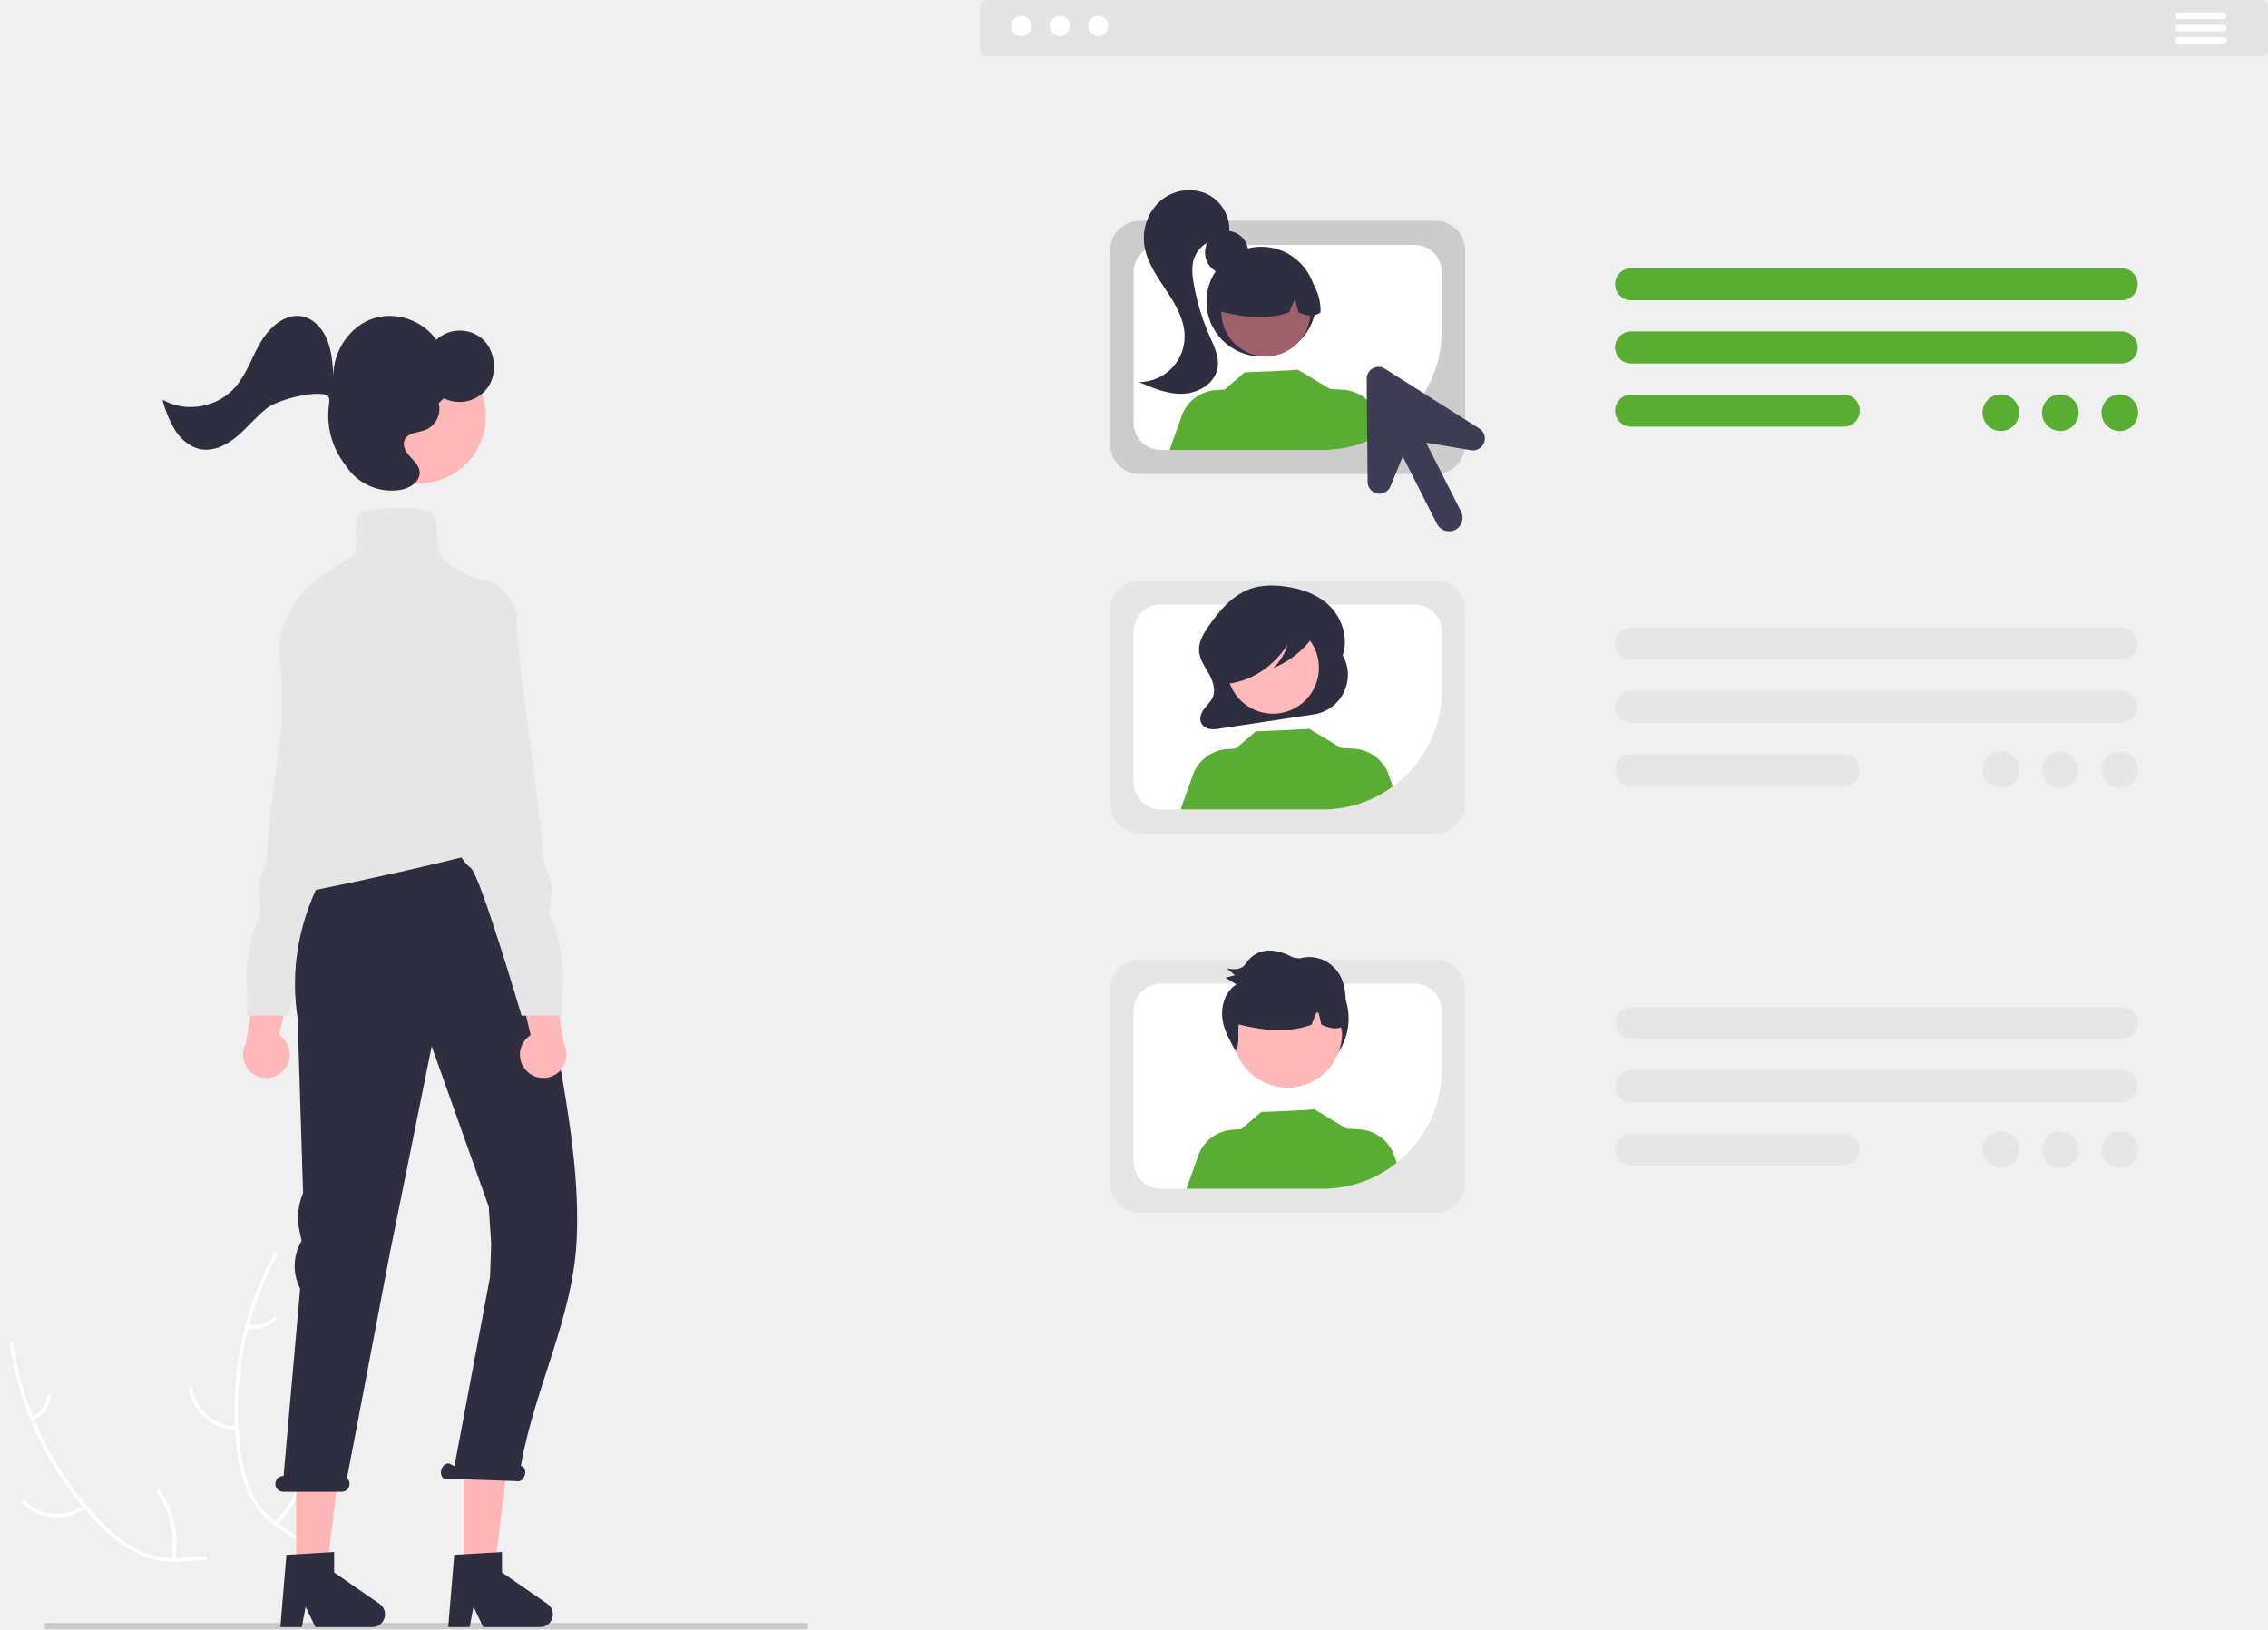
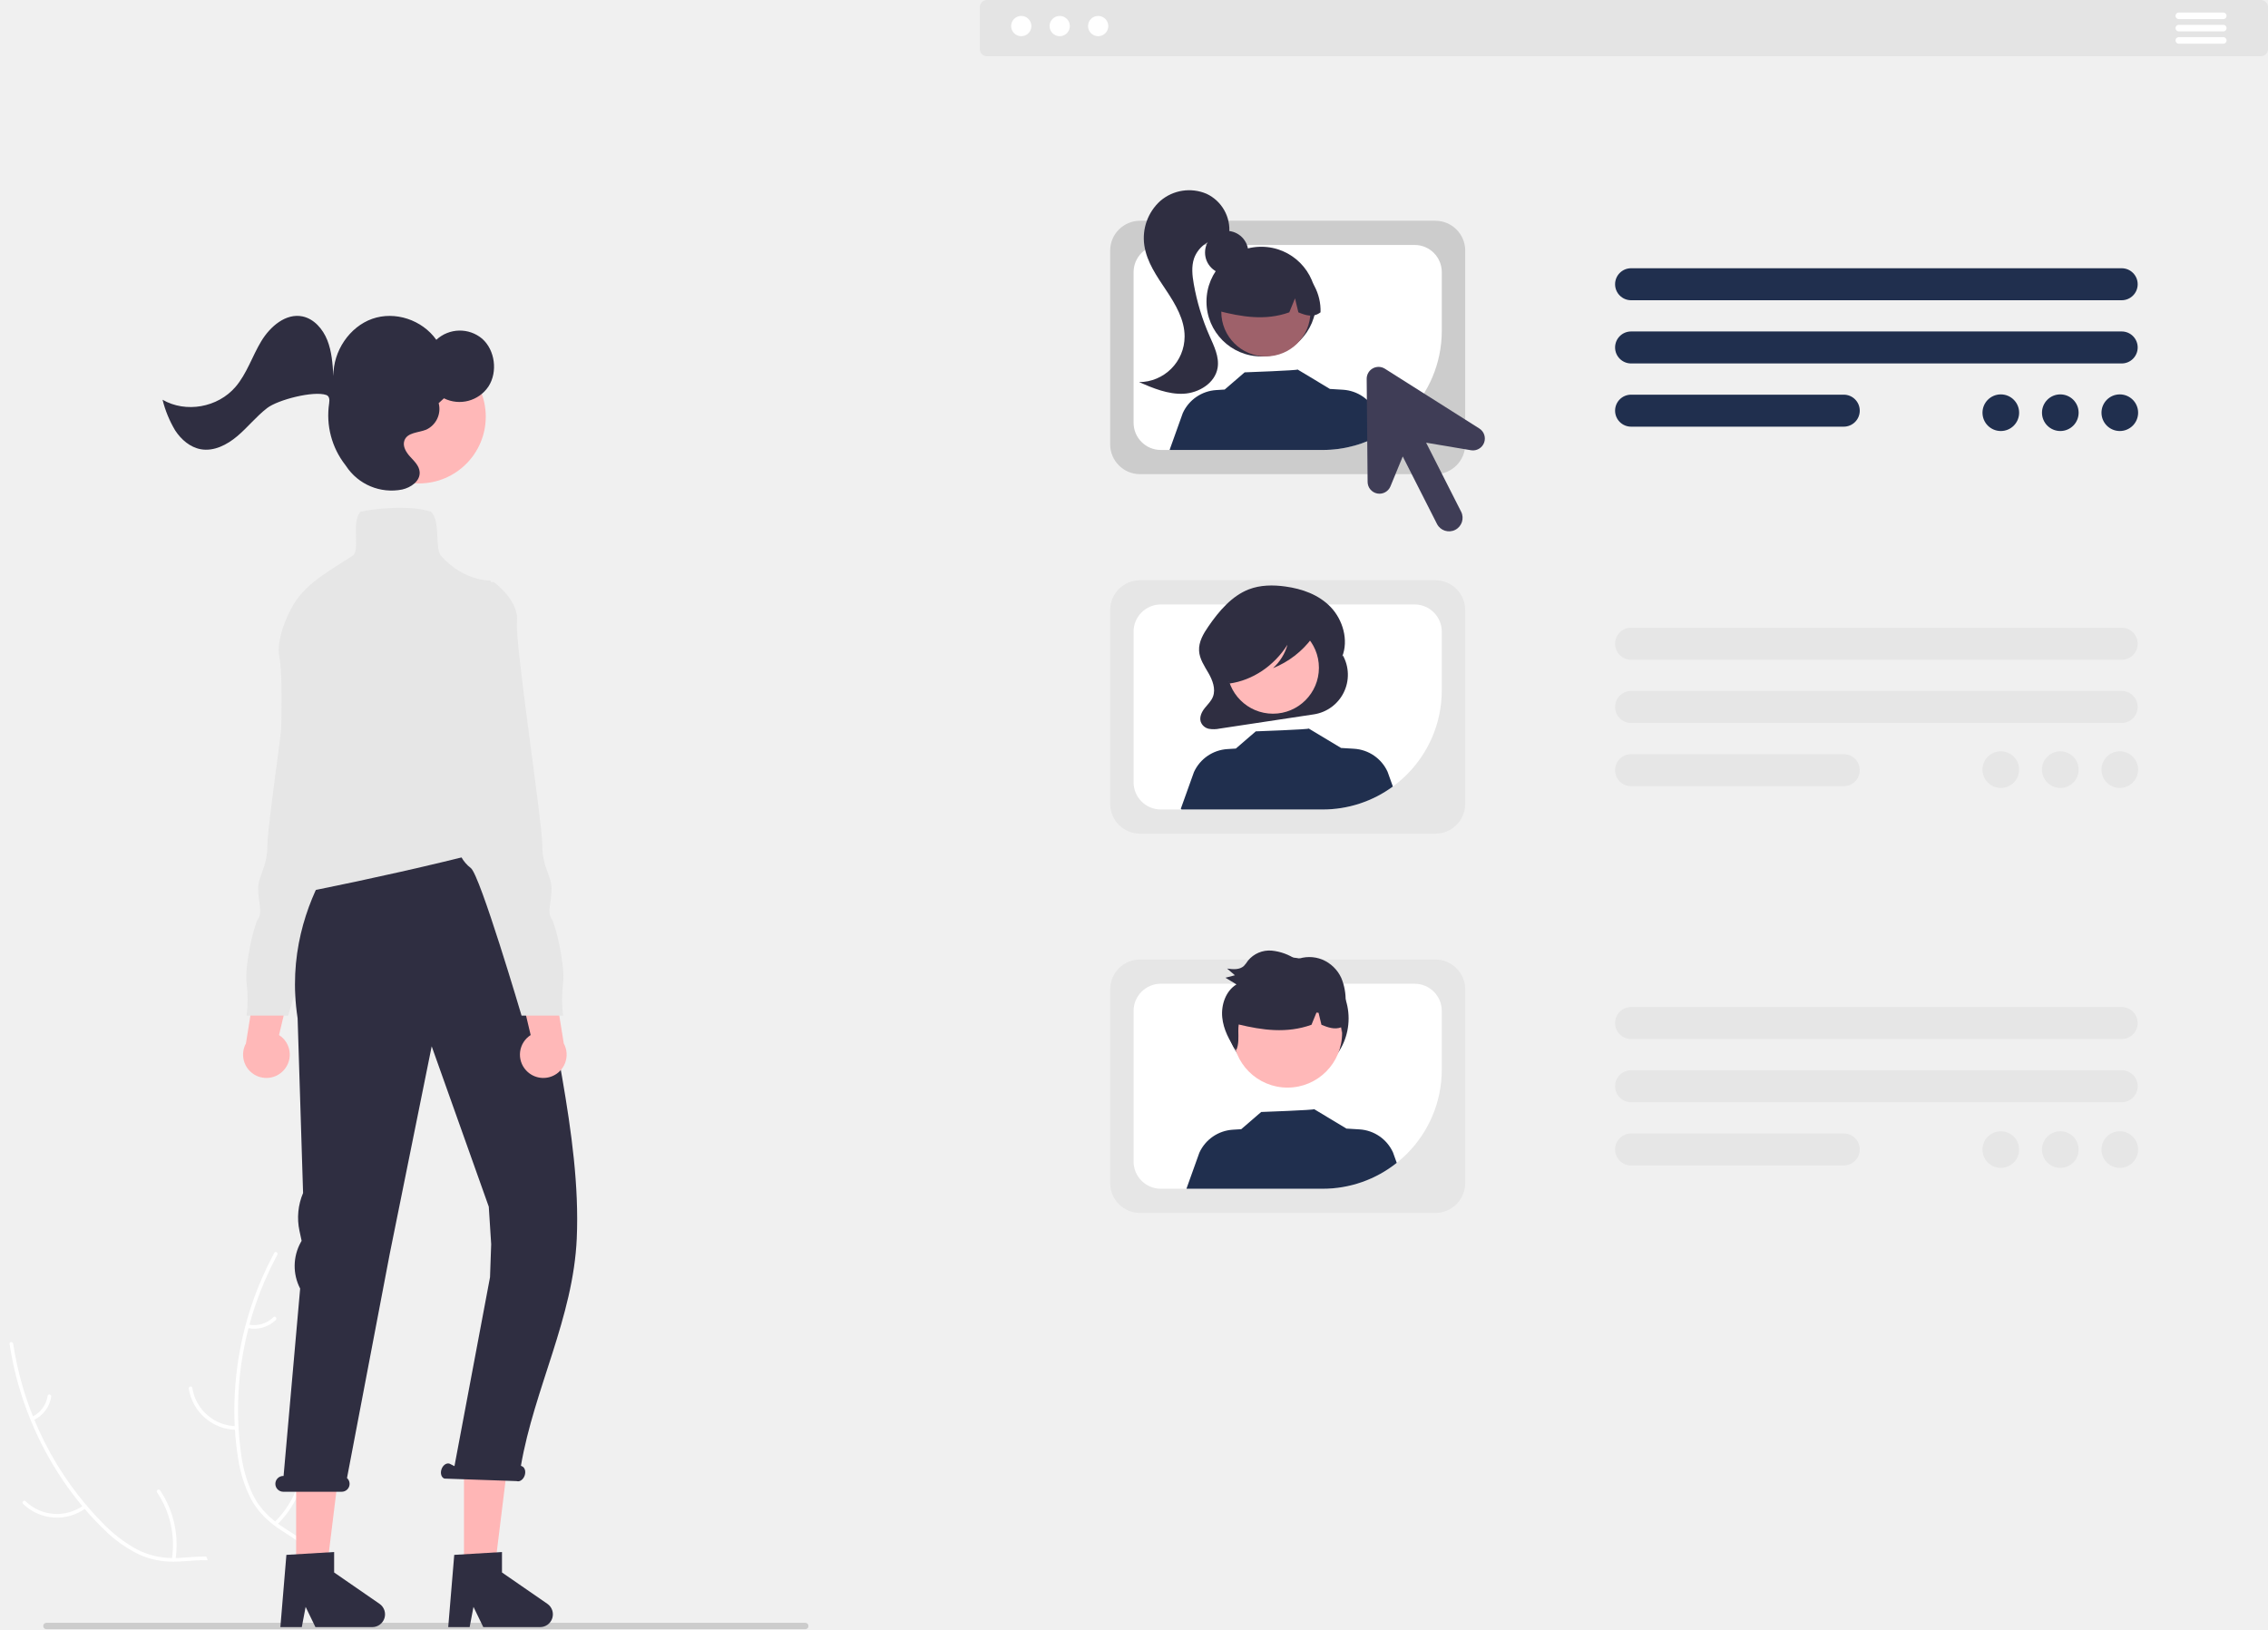
<svg xmlns="http://www.w3.org/2000/svg" data-name="Layer 1" width="837.75" height="601.894" viewBox="0 0 837.75 601.894">
  <path d="M294.898,748.847c-.01.03-.01.07-.02.1h-64.81c-1.22-.77-2.42-1.57-3.6-2.38a121.652,121.652,0,0,1-20.07-17.04,96.689,96.689,0,0,1-16.99-25.01c-8.55-18.24-11.18-38.99-4.56-57.74a.01.01,0,0,1,.01-.01c.16-.47.34-.95.52-1.43.27.47.53.93.81,1.39l.01.01a135.344,135.344,0,0,0,12.6,17.77v.01c.36.43.72.86,1.09,1.28a.01.01,0,0,0,.01.01,141.094,141.094,0,0,0,40.41,32.56c.05.03.09.05.14.08a1.192,1.192,0,0,0,.16.08c.01.01.02.01.03.02,3.41,1.84,6.91,3.52,10.47,5.04v.01c2.8,1.21,5.65,2.31,8.52,3.33,6.12,2.15,12.72,4.11,18.58,6.94,5.7,2.75,10.72,6.32,13.99,11.69.25.44.5.87.73,1.31l-1.91,13.22,3.81-.02-.36,6.5-.1,1.88Z" transform="translate(-181.1252 -149.0529)" fill="#f0f0f0" />
  <path d="M278.898,748.947h-1.37c-.13-.8-.26-1.59-.41-2.38a50.958,50.958,0,0,0-1.58-6.39c-.3-.94-.64-1.86-1.03-2.77-2.21-5.18-6.01-9.73-11.63-11.25a21.396,21.396,0,0,0-5.01-.71c-3.35-.14-6.75.29-10.08.47-.82.04-1.65.07-2.45.06h-.02a30.019,30.019,0,0,1-12.59-2.54,47.502,47.502,0,0,1-13.18-9.36,101.924,101.924,0,0,1-7.13-7.56v-.01c-.3-.33-.59-.67-.88-1.02a120.985,120.985,0,0,1-13.81-20.56,115.335,115.335,0,0,1-5.33-11.38.533.533,0,0,1-.05-.11,121.34,121.34,0,0,1-7.5-26.66.01.01,0,0,1,.01-.01c-.08-.41-.14-.83-.2-1.24-.13-.85,1.22-.89,1.34-.04.06.42.12.82.19,1.24l.01.01a120.525,120.525,0,0,0,7.1,25.56v.01c.17.42.34.83.51,1.24a119.495,119.495,0,0,0,19.05,31.4l.01.02c.08.1.17.19.26.29a.037.037,0,0,1,.01.03c.01-.01.01,0,.01,0,1.85,2.19,3.79,4.29,5.81,6.33a51.789,51.789,0,0,0,12.84,9.88,28.558,28.558,0,0,0,12.87,3.14c.45,0,.9.01,1.35,0q.54,0,1.08-.03c3.39-.16,6.83-.59,10.24-.53a27.637,27.637,0,0,1,4.62.48,18.159,18.159,0,0,1,11.98,8.78,31.728,31.728,0,0,1,3.02,6.83c.25.78.46,1.57.67,2.37v.01c.32,1.28.6,2.58.84,3.89a.585.585,0,0,1,.02.13C278.638,747.357,278.768,748.157,278.898,748.947Z" transform="translate(-181.1252 -149.0529)" fill="#fff" />
  <path d="M212.931,706.142a18.018,18.018,0,0,1-23.284-1.494c-.62-.603.288-1.595.909-.991a16.684,16.684,0,0,0,21.662,1.346c.691-.52,1.4.622.713,1.139Z" transform="translate(-181.1252 -149.0529)" fill="#fff" />
  <path d="M244.612,725.05A34.728,34.728,0,0,0,239.119,700.344c-.483-.718.656-1.43,1.139-.713a36.123,36.123,0,0,1,5.663,25.72c-.136.856-1.445.55-1.31-.301Z" transform="translate(-181.1252 -149.0529)" fill="#fff" />
  <path d="M192.936,672.486a10.199,10.199,0,0,0,5.793-7.752c.125-.857,1.434-.55,1.31.301a11.429,11.429,0,0,1-6.39,8.59.695.695,0,0,1-.926-.213.675.675,0,0,1,.213-.926Z" transform="translate(-181.1252 -149.0529)" fill="#fff" />
  <path d="M304.678,704.957l-.55,5.07-8.75-.13-1.32,9.14-.23,1.57v.01l-.9,6.25-1.91,13.22,3.81-.02-.36,6.5-.1,1.88.53.4.12.1.04.03c-.11.22-.23.44-.35.67.07-.24.12-.46.17-.7h-25.32c-.47-.79-.93-1.58-1.38-2.38a174.539,174.539,0,0,1-10.31-21.12c-.18-.45-.37-.9-.53-1.36v-.01a131.372,131.372,0,0,1-6.23-20.48v-.01a114.025,114.025,0,0,1-1.87-11.58,96.488,96.488,0,0,1,1.49-30.11,1.137,1.137,0,0,0,.04-.15c3.99-18.89,13.72-36.35,29.13-47.41.64-.48,1.3-.93,1.97-1.37.01-.01.01-.01.02-.01a.01.01,0,0,0,.01-.01c.42-.27.83-.54,1.25-.81-.06.54-.13,1.08-.18,1.62a132.897,132.897,0,0,0-.64,21.76v.02c.01.56.04,1.12.08,1.69v.02a141.585,141.585,0,0,0,12.71,50.4.615.615,0,0,0,.05.12c.02.05.04.09.06.14A134.902,134.902,0,0,0,304.678,704.957Z" transform="translate(-181.1252 -149.0529)" fill="#f0f0f0" />
  <path d="M283.566,612.63c-.2.369-.409.75-.598,1.128q-2.24,4.235-4.124,8.653a117.991,117.991,0,0,0-5.587,16.028c-.12.426-.237.863-.345,1.297a119.264,119.264,0,0,0-3.696,36.594c.001.122.009.232.02.352q.239,4.312.827,8.594a51.783,51.783,0,0,0,4.297,15.618c.314.646.646,1.279.994,1.889a27.345,27.345,0,0,0,3.005,4.202,27.923,27.923,0,0,0,2.632,2.683c.565.512,1.148,1.01,1.757,1.484.352.274.713.547,1.074.82.299.202.589.416.888.619,3.105,2.125,6.453,4.015,9.347,6.45l-.227,1.571c-2.821-2.539-6.225-4.46-9.356-6.56a37.896,37.896,0,0,1-5.487-4.415c-.221-.226-.453-.45-.666-.687a26.749,26.749,0,0,1-3.082-3.823c-.462-.682-.898-1.388-1.309-2.129a47.892,47.892,0,0,1-4.878-15.396,103.416,103.416,0,0,1-1.148-10.345c-.037-.45-.062-.892-.079-1.346a121.638,121.638,0,0,1,1.352-24.726,122.66,122.66,0,0,1,8.789-30.103q1.802-4.13,3.929-8.133c.181-.366.373-.724.573-1.093C282.876,611.094,283.974,611.87,283.566,612.63Z" transform="translate(-181.1252 -149.0529)" fill="#fff" />
  <path d="M268.543,677.274a18.018,18.018,0,0,1-17.691-15.212c-.132-.855,1.19-1.1,1.322-.244a16.684,16.684,0,0,0,16.485,14.116c.865.001.744,1.34-.116,1.339Z" transform="translate(-181.1252 -149.0529)" fill="#fff" />
  <path d="M282.454,711.444a34.728,34.728,0,0,0,10.489-23.033c.046-.864,1.385-.747,1.339.116a36.123,36.123,0,0,1-10.963,23.946c-.624.602-1.485-.431-.865-1.029Z" transform="translate(-181.1252 -149.0529)" fill="#fff" />
  <path d="M272.841,638.363a10.199,10.199,0,0,0,9.293-2.702c.616-.609,1.476.424.865,1.029a11.429,11.429,0,0,1-10.274,3.012.695.695,0,0,1-.611-.728.675.675,0,0,1,.728-.611Z" transform="translate(-181.1252 -149.0529)" fill="#fff" />
  <path d="M479.758,749.757a1.186,1.186,0,0,1-1.19,1.19h-280.29a1.19,1.19,0,1,1,0-2.38h280.29A1.186,1.186,0,0,1,479.758,749.757Z" transform="translate(-181.1252 -149.0529)" fill="#ccc" />
-   <path d="M964.83,259.971H783.614a5.91,5.91,0,1,1,0-11.82H964.83a5.91,5.91,0,1,1,0,11.82Z" transform="translate(-181.1252 -149.0529)" fill="#58AD32" />
-   <path d="M964.83,283.325H783.614a5.91,5.91,0,0,1,0-11.821H964.83a5.91,5.91,0,0,1,0,11.821Z" transform="translate(-181.1252 -149.0529)" fill="#58AD32" />
-   <path d="M862.167,306.678H783.614a5.91,5.91,0,0,1,0-11.821h78.553a5.91,5.91,0,1,1,0,11.821Z" transform="translate(-181.1252 -149.0529)" fill="#58AD32" />
+   <path d="M964.83,259.971H783.614a5.91,5.91,0,1,1,0-11.82H964.83a5.91,5.91,0,1,1,0,11.82Z" transform="translate(-181.1252 -149.0529)" fill="#202F4E" />
+   <path d="M964.83,283.325H783.614a5.91,5.91,0,0,1,0-11.821H964.83a5.91,5.91,0,0,1,0,11.821Z" transform="translate(-181.1252 -149.0529)" fill="#202F4E" />
+   <path d="M862.167,306.678H783.614a5.91,5.91,0,0,1,0-11.821h78.553a5.91,5.91,0,1,1,0,11.821Z" transform="translate(-181.1252 -149.0529)" fill="#202F4E" />
  <path d="M964.83,392.785H783.614a5.91,5.91,0,1,1,0-11.82H964.83a5.91,5.91,0,1,1,0,11.82Z" transform="translate(-181.1252 -149.0529)" fill="#e6e6e6" />
  <path d="M964.83,416.138H783.614a5.91,5.91,0,0,1,0-11.821H964.83a5.91,5.91,0,0,1,0,11.821Z" transform="translate(-181.1252 -149.0529)" fill="#e6e6e6" />
  <path d="M862.167,439.492H783.614a5.91,5.91,0,0,1,0-11.821h78.553a5.91,5.91,0,1,1,0,11.821Z" transform="translate(-181.1252 -149.0529)" fill="#e6e6e6" />
  <path d="M964.83,532.901H783.614a5.91,5.91,0,1,1,0-11.82H964.83a5.91,5.91,0,1,1,0,11.82Z" transform="translate(-181.1252 -149.0529)" fill="#e6e6e6" />
  <path d="M964.83,556.254H783.614a5.91,5.91,0,0,1,0-11.821H964.83a5.91,5.91,0,0,1,0,11.821Z" transform="translate(-181.1252 -149.0529)" fill="#e6e6e6" />
  <path d="M862.167,579.608H783.614a5.91,5.91,0,0,1,0-11.821h78.553a5.91,5.91,0,1,1,0,11.821Z" transform="translate(-181.1252 -149.0529)" fill="#e6e6e6" />
  <path d="M711.318,457.041H602.222a11.04,11.04,0,0,1-11.028-11.028V374.444a11.04,11.04,0,0,1,11.028-11.028H711.318a11.04,11.04,0,0,1,11.028,11.028v71.57A11.04,11.04,0,0,1,711.318,457.041Z" transform="translate(-181.1252 -149.0529)" fill="#e6e6e6" />
  <path d="M703.651,372.359h-93.759A10.054,10.054,0,0,0,599.848,382.398v55.658a10.058,10.058,0,0,0,10.044,10.044h59.787a44.055,44.055,0,0,0,44.011-44.011V382.398A10.05,10.05,0,0,0,703.651,372.359Z" transform="translate(-181.1252 -149.0529)" fill="#fff" />
  <path d="M677.155,391.175v0l-.28.505c2.494-6.147.226-13.721-4.223-18.356-4.449-4.635-10.634-6.754-16.725-7.594-4.521-.624-9.214-.606-13.513,1.05-6.226,2.398-10.982,7.95-14.953,13.726-1.817,2.642-3.603,5.653-3.422,8.955.168,3.064,1.987,5.664,3.476,8.264,1.49,2.6,2.733,5.825,1.664,8.662-.637,1.691-1.983,2.908-3.076,4.292s-1.991,3.253-1.463,4.988a4.07,4.07,0,0,0,3.032,2.635,10.721,10.721,0,0,0,4.028-.095l34.716-5.245A14.795,14.795,0,0,0,677.155,391.175Z" transform="translate(-181.1252 -149.0529)" fill="#2f2e41" />
  <circle cx="470.208" cy="246.692" r="16.973" fill="#ffb9b9" />
-   <path d="M695.624,439.619a43.761,43.761,0,0,1-25.944,8.482H617.596c-.105-.085-.205-.17-.31-.26l4.857-13.554a14.576,14.576,0,0,1,12.381-8.502l3.09-.19,7.368-6.355s19.854-.709,19.559-1.048l12.026,7.234-.01-.05,4.728.29a14.569,14.569,0,0,1,12.381,8.502Z" transform="translate(-181.1252 -149.0529)" fill="#58AD32" />
+   <path d="M695.624,439.619a43.761,43.761,0,0,1-25.944,8.482H617.596c-.105-.085-.205-.17-.31-.26l4.857-13.554a14.576,14.576,0,0,1,12.381-8.502l3.09-.19,7.368-6.355s19.854-.709,19.559-1.048l12.026,7.234-.01-.05,4.728.29a14.569,14.569,0,0,1,12.381,8.502Z" transform="translate(-181.1252 -149.0529)" fill="#202F4E" />
  <path d="M667.432,379.992c-.438-2.318-2.802-3.378-4.828-3.892a46.503,46.503,0,0,0-17.99-.988c-4.377.624-8.857,2-12.033,5.417a16.183,16.183,0,0,0-4.092,10.422,12.411,12.411,0,0,0,1.485,6.621,6.136,6.136,0,0,0,5.101,3.288l.204.708c8.522-1.187,16.438-6.49,21.423-14.35a18.384,18.384,0,0,1-5.371,8.677,33.465,33.465,0,0,0,14.446-11.133C666.787,383.424,667.765,381.755,667.432,379.992Z" transform="translate(-181.1252 -149.0529)" fill="#2f2e41" />
  <path d="M711.318,324.227H602.222a11.04,11.04,0,0,1-11.028-11.028V241.63a11.04,11.04,0,0,1,11.028-11.028H711.318a11.04,11.04,0,0,1,11.028,11.028v71.57A11.04,11.04,0,0,1,711.318,324.227Z" transform="translate(-181.1252 -149.0529)" fill="#ccc" />
  <path d="M703.651,239.545h-93.759a10.056,10.056,0,0,0-10.044,10.039v55.658a10.058,10.058,0,0,0,10.044,10.044h59.787a44.047,44.047,0,0,0,44.011-44.011V249.584A10.05,10.05,0,0,0,703.651,239.545Z" transform="translate(-181.1252 -149.0529)" fill="#fff" />
  <circle cx="453.111" cy="93.294" r="7.995" fill="#2f2e41" />
  <circle cx="465.904" cy="111.417" r="20.255" fill="#2f2e41" />
  <circle cx="467.58" cy="115.208" r="16.46" fill="#9e616a" />
  <path d="M659.883,247.482a18.854,18.854,0,0,0-28.665,16.454c8.387,2.106,17.198,3.717,26.142.504l2.112-5.169,1.245,5.173c2.724,1.113,5.455,2.055,8.185-.011A19.251,19.251,0,0,0,659.883,247.482Z" transform="translate(-181.1252 -149.0529)" fill="#2f2e41" />
  <path d="M626.792,220.642A16.355,16.355,0,0,0,609.723,223.272a18.497,18.497,0,0,0-5.903,16.462c.907,6.138,4.638,11.424,8.078,16.588s6.8,10.823,6.796,17.028a16.879,16.879,0,0,1-16.846,16.869c5.245,2.258,10.72,4.56,16.424,4.293s11.683-3.935,12.614-9.569c.67-4.06-1.321-8.018-2.982-11.783a83.347,83.347,0,0,1-5.825-19.175c-.555-3.151-.916-6.464.111-9.494a11.149,11.149,0,0,1,11.076-7.316l1.885-1.696A14.673,14.673,0,0,0,626.792,220.642Z" transform="translate(-181.1252 -149.0529)" fill="#2f2e41" />
-   <path d="M692.244,309.046a43.693,43.693,0,0,1-22.565,6.24H613.258l-.09-.075,4.857-13.559a14.571,14.571,0,0,1,12.381-8.497l3.09-.19,7.368-6.355s19.854-.714,19.559-1.053l12.026,7.234-.01-.045,4.728.29a14.555,14.555,0,0,1,12.381,8.497Z" transform="translate(-181.1252 -149.0529)" fill="#58AD32" />
+   <path d="M692.244,309.046a43.693,43.693,0,0,1-22.565,6.24H613.258l-.09-.075,4.857-13.559a14.571,14.571,0,0,1,12.381-8.497l3.09-.19,7.368-6.355s19.854-.714,19.559-1.053l12.026,7.234-.01-.045,4.728.29a14.555,14.555,0,0,1,12.381,8.497Z" transform="translate(-181.1252 -149.0529)" fill="#202F4E" />
  <path d="M711.318,597.157H602.222a11.04,11.04,0,0,1-11.028-11.028V514.56a11.04,11.04,0,0,1,11.028-11.028H711.318a11.04,11.04,0,0,1,11.028,11.028v71.57A11.04,11.04,0,0,1,711.318,597.157Z" transform="translate(-181.1252 -149.0529)" fill="#e6e6e6" />
  <path d="M703.651,512.475H609.893a10.054,10.054,0,0,0-10.044,10.039v55.658a10.058,10.058,0,0,0,10.044,10.044h59.787a44.055,44.055,0,0,0,44.011-44.011V522.514A10.05,10.05,0,0,0,703.651,512.475Z" transform="translate(-181.1252 -149.0529)" fill="#fff" />
  <circle cx="475.564" cy="376.246" r="22.583" fill="#2f2e41" />
  <circle cx="475.573" cy="381.621" r="20.174" fill="#ffb8b8" />
-   <path d="M697.052,578.647a43.809,43.809,0,0,1-27.372,9.57H619.368l4.773-13.314a14.576,14.576,0,0,1,12.381-8.502l3.09-.19,7.368-6.355s19.854-.709,19.559-1.048l12.026,7.234-.01-.05,4.728.29a14.569,14.569,0,0,1,12.381,8.502Z" transform="translate(-181.1252 -149.0529)" fill="#58AD32" />
+   <path d="M697.052,578.647a43.809,43.809,0,0,1-27.372,9.57H619.368l4.773-13.314a14.576,14.576,0,0,1,12.381-8.502l3.09-.19,7.368-6.355s19.854-.709,19.559-1.048l12.026,7.234-.01-.05,4.728.29a14.569,14.569,0,0,1,12.381,8.502Z" transform="translate(-181.1252 -149.0529)" fill="#202F4E" />
  <path d="M677.982,523.599a44.638,44.638,0,0,0,.194-4.531,21.33,21.33,0,0,0-1.609-8.734,13.421,13.421,0,0,0-7.022-6.784,12.813,12.813,0,0,0-9.606.008,19.349,19.349,0,0,0-9.124-3.322,10.205,10.205,0,0,0-8.699,3.692,14.198,14.198,0,0,1-1.52,1.974c-1.612,1.493-4.061,1.277-6.204.972q1.441,1.235,2.883,2.471-1.745.456-3.49.912,2.036,1.235,4.072,2.47c-3.941,2.365-5.732,7.527-5.258,12.216.448,4.439,2.591,8.498,5.152,12.106,1.022-2.157.802-4.737.785-7.166a16.217,16.217,0,0,1,.144-2.356c8.658,2.075,17.704,3.407,26.878.111l1.841-4.506c.258.027.517.052.775.079l1.067,4.431c2.418.988,4.841,1.852,7.266.945.118.684.189,1.383.244,2.054.208-.803.389-1.612.551-2.424a7.167,7.167,0,0,0,.918-.586A19.725,19.725,0,0,0,677.982,523.599Z" transform="translate(-181.1252 -149.0529)" fill="#2f2e41" />
  <path d="M1016.239,169.828H545.696a2.639,2.639,0,0,1-2.636-2.636V151.689a2.639,2.639,0,0,1,2.636-2.636h470.543a2.639,2.639,0,0,1,2.636,2.636v15.504A2.639,2.639,0,0,1,1016.239,169.828Z" transform="translate(-181.1252 -149.0529)" fill="#e4e4e4" />
  <circle id="e64f360c-0cb0-4309-94f7-c4048c501294" data-name="Ellipse 90" cx="377.231" cy="9.631" r="3.742" fill="#fff" />
  <circle id="b16bad97-612f-4358-a052-4ed2c41908d6" data-name="Ellipse 91" cx="391.434" cy="9.631" r="3.742" fill="#fff" />
  <circle id="b150c0f4-fbac-4380-a463-ed2b3702c90d" data-name="Ellipse 92" cx="405.638" cy="9.631" r="3.742" fill="#fff" />
  <path d="M1002.323,156.109H985.967a1.212,1.212,0,1,1,0-2.423h16.356a1.212,1.212,0,1,1,0,2.423Z" transform="translate(-181.1252 -149.0529)" fill="#fff" />
  <path d="M1002.323,160.652H985.967a1.212,1.212,0,1,1,0-2.423h16.356a1.212,1.212,0,1,1,0,2.423Z" transform="translate(-181.1252 -149.0529)" fill="#fff" />
  <path d="M1002.323,165.195H985.967a1.212,1.212,0,1,1,0-2.423h16.356a1.212,1.212,0,1,1,0,2.423Z" transform="translate(-181.1252 -149.0529)" fill="#fff" />
-   <circle cx="739.056" cy="152.467" r="6.767" fill="#58AD32" />
-   <circle cx="761.033" cy="152.467" r="6.767" fill="#58AD32" />
-   <circle cx="783.009" cy="152.467" r="6.767" fill="#58AD32" />
+   <circle cx="739.056" cy="152.467" r="6.767" fill="#202F4E" />
+   <circle cx="761.033" cy="152.467" r="6.767" fill="#202F4E" />
+   <circle cx="783.009" cy="152.467" r="6.767" fill="#202F4E" />
  <circle cx="739.056" cy="284.324" r="6.767" fill="#e6e6e6" />
  <circle cx="761.033" cy="284.324" r="6.767" fill="#e6e6e6" />
  <circle cx="783.009" cy="284.324" r="6.767" fill="#e6e6e6" />
  <circle cx="739.056" cy="424.688" r="6.767" fill="#e6e6e6" />
  <circle cx="761.033" cy="424.688" r="6.767" fill="#e6e6e6" />
  <circle cx="783.009" cy="424.688" r="6.767" fill="#e6e6e6" />
  <path d="M727.561,307.358l-34.882-22.086a4.386,4.386,0,0,0-6.731,3.745l.343,38.081a4.385,4.385,0,0,0,8.441,1.628l4.538-11.04L711.925,342.634a5,5,0,0,0,8.918-4.524l-12.942-25.515,16.586,2.792A4.386,4.386,0,0,0,727.561,307.358Z" transform="translate(-181.1252 -149.0529)" fill="#3f3d56" />
  <path d="M285.902,544.462a8.566,8.566,0,0,0-1.708-13.024l7.02-29.621L276.356,507.246l-4.389,27.296a8.613,8.613,0,0,0,13.935,9.92Z" transform="translate(-181.1252 -149.0529)" fill="#ffb8b8" />
  <path d="M321.633,420.335l-5.963,15.334s2.556,15.334-1.704,18.741-2.556,3.407-2.556,5.963a13.104,13.104,0,0,1-5.111,9.371c-3.407,2.556-18.741,54.52-18.741,54.52H272.225a48.042,48.042,0,0,0,0-11.926c-.852-5.963,2.556-21.297,4.259-23.852s0-5.963,0-11.074,3.407-7.667,3.407-16.186,10.222-74.965,9.371-82.632S297.781,364.111,297.781,364.111h8.519Z" transform="translate(-181.1252 -149.0529)" fill="#e6e6e6" />
  <polygon points="109.39 581.98 120.427 581.98 125.68 539.406 109.389 539.406 109.39 581.98" fill="#ffb6b6" />
  <path d="M286.913,723.473l17.634-1.053v7.555l16.765,11.579a4.719,4.719,0,0,1-2.682,8.603H297.636l-3.619-7.473-1.413,7.473h-7.916Z" transform="translate(-181.1252 -149.0529)" fill="#2f2e41" />
  <polygon points="171.39 581.98 182.427 581.98 187.68 539.406 171.389 539.406 171.39 581.98" fill="#ffb6b6" />
  <path d="M348.913,723.473l17.634-1.053v7.555l16.765,11.579a4.719,4.719,0,0,1-2.682,8.603H359.636l-3.619-7.473-1.413,7.473h-7.916Z" transform="translate(-181.1252 -149.0529)" fill="#2f2e41" />
  <path d="M285.752,694.319h.12l6.123-69.223a18.101,18.101,0,0,1,.237-17.105l.304-.55-.788-3.653a23.266,23.266,0,0,1,1.33-14.003l-2.02-64.573c-7.075-45.851,26.642-75.754,26.642-75.754h50.508l10.844,37.256c4.071,39.666,16.803,81.387,15.117,119.841-1.283,29.252-15.71,55.506-20.624,83.993l.31.157c1.117.385,1.596,1.932,1.07,3.455s-1.857,2.445-2.974,2.059l-26.674-.928c-1.117-.385-1.596-1.932-1.07-3.455.526-1.523,1.857-2.445,2.974-2.059l1.814.917,13.132-69.798.429-12.201-.884-13.842-21.089-59.261-15.476,76.563-15.808,82.933a2.908,2.908,0,0,1-1.961,5.064h-21.585a2.917,2.917,0,1,1,0-5.834Z" transform="translate(-181.1252 -149.0529)" fill="#2f2e41" />
  <path d="M281.567,480.601c-1.658,0-2.6-.325-2.965-1.022-.535-1.023.394-2.36,1.469-3.909a11.959,11.959,0,0,0,1.863-3.356c.643-2.572,4.983-67.547,2.387-80.529-.601-3.004-.084-6.854,1.536-11.444,4.424-12.535,10.463-16.388,22.494-24.062q1.465-.935,3.051-1.952c1.368-.879,1.292-3.793,1.211-6.879-.089-3.43-.182-6.977,1.498-9.193l.109-.145.176-.041c4.064-.939,17.732-2.684,25.827.013l.112.038.083.083c1.923,1.923,2.098,5.647,2.268,9.249.139,2.957.27,5.749,1.358,6.962,8.317,9.271,17.75,9.09,17.845,9.088l.467-.014.046.465c3.618,36.798,9.45,92.338,10.689,94.523a.652.652,0,0,1,.021.676C371.294,462.55,287.817,480.601,281.567,480.601Zm90.689-21.579Z" transform="translate(-181.1252 -149.0529)" fill="#e6e6e6" />
  <circle cx="154.765" cy="153.931" r="24.667" fill="#ffb8b8" />
  <path d="M268.128,291.971c4.171-4.864,6.154-11.316,9.488-16.839,3.334-5.523,9.136-10.466,15.266-9.181,4.225.886,7.491,4.615,9.144,8.771,1.653,4.157,1.963,8.741,2.252,13.232-.102-9.229,5.978-18.176,14.354-21.121,8.375-2.945,18.399.34,23.662,7.754a12.789,12.789,0,0,1,16.986-.357c4.707,4.207,5.749,12.216,2.287,17.582a12.877,12.877,0,0,1-16.462,4.389l-1.945,1.789a8.433,8.433,0,0,1-4.598,9.794c-2.894,1.169-6.98.974-8.063,4.012-.757,2.122.658,4.387,2.163,6.018,1.504,1.631,3.291,3.315,3.472,5.571.273,3.405-3.246,5.79-6.444,6.508a20.092,20.092,0,0,1-20.716-8.646q-.129-.197-.279-.394a29.784,29.784,0,0,1-5.991-22.773c.25-1.573-.002-2.743-1.087-3.116-4.688-1.61-17.823,1.769-21.797,4.824-3.975,3.055-7.158,7.097-10.987,10.349-3.829,3.252-8.708,5.76-13.57,4.874-3.894-.709-7.206-3.536-9.434-6.946a41.813,41.813,0,0,1-4.659-11.334C249.779,301.708,261.563,299.626,268.128,291.971Z" transform="translate(-181.1252 -149.0529)" fill="#2f2e41" />
  <path d="M375.436,544.462a8.566,8.566,0,0,1,1.708-13.024l-7.02-29.621,14.858,5.428,4.389,27.296a8.613,8.613,0,0,1-13.935,9.92Z" transform="translate(-181.1252 -149.0529)" fill="#ffb8b8" />
  <path d="M339.704,420.335l5.963,15.334s-2.556,15.334,1.704,18.741,2.556,3.407,2.556,5.963a13.104,13.104,0,0,0,5.111,9.371c3.408,2.556,18.741,54.52,18.741,54.52h15.334a48.042,48.042,0,0,1,0-11.926c.852-5.963-2.556-21.297-4.259-23.852s0-5.963,0-11.074-3.408-7.667-3.408-16.186-10.222-74.965-9.371-82.632-8.519-14.482-8.519-14.482h-8.519Z" transform="translate(-181.1252 -149.0529)" fill="#e6e6e6" />
</svg>
